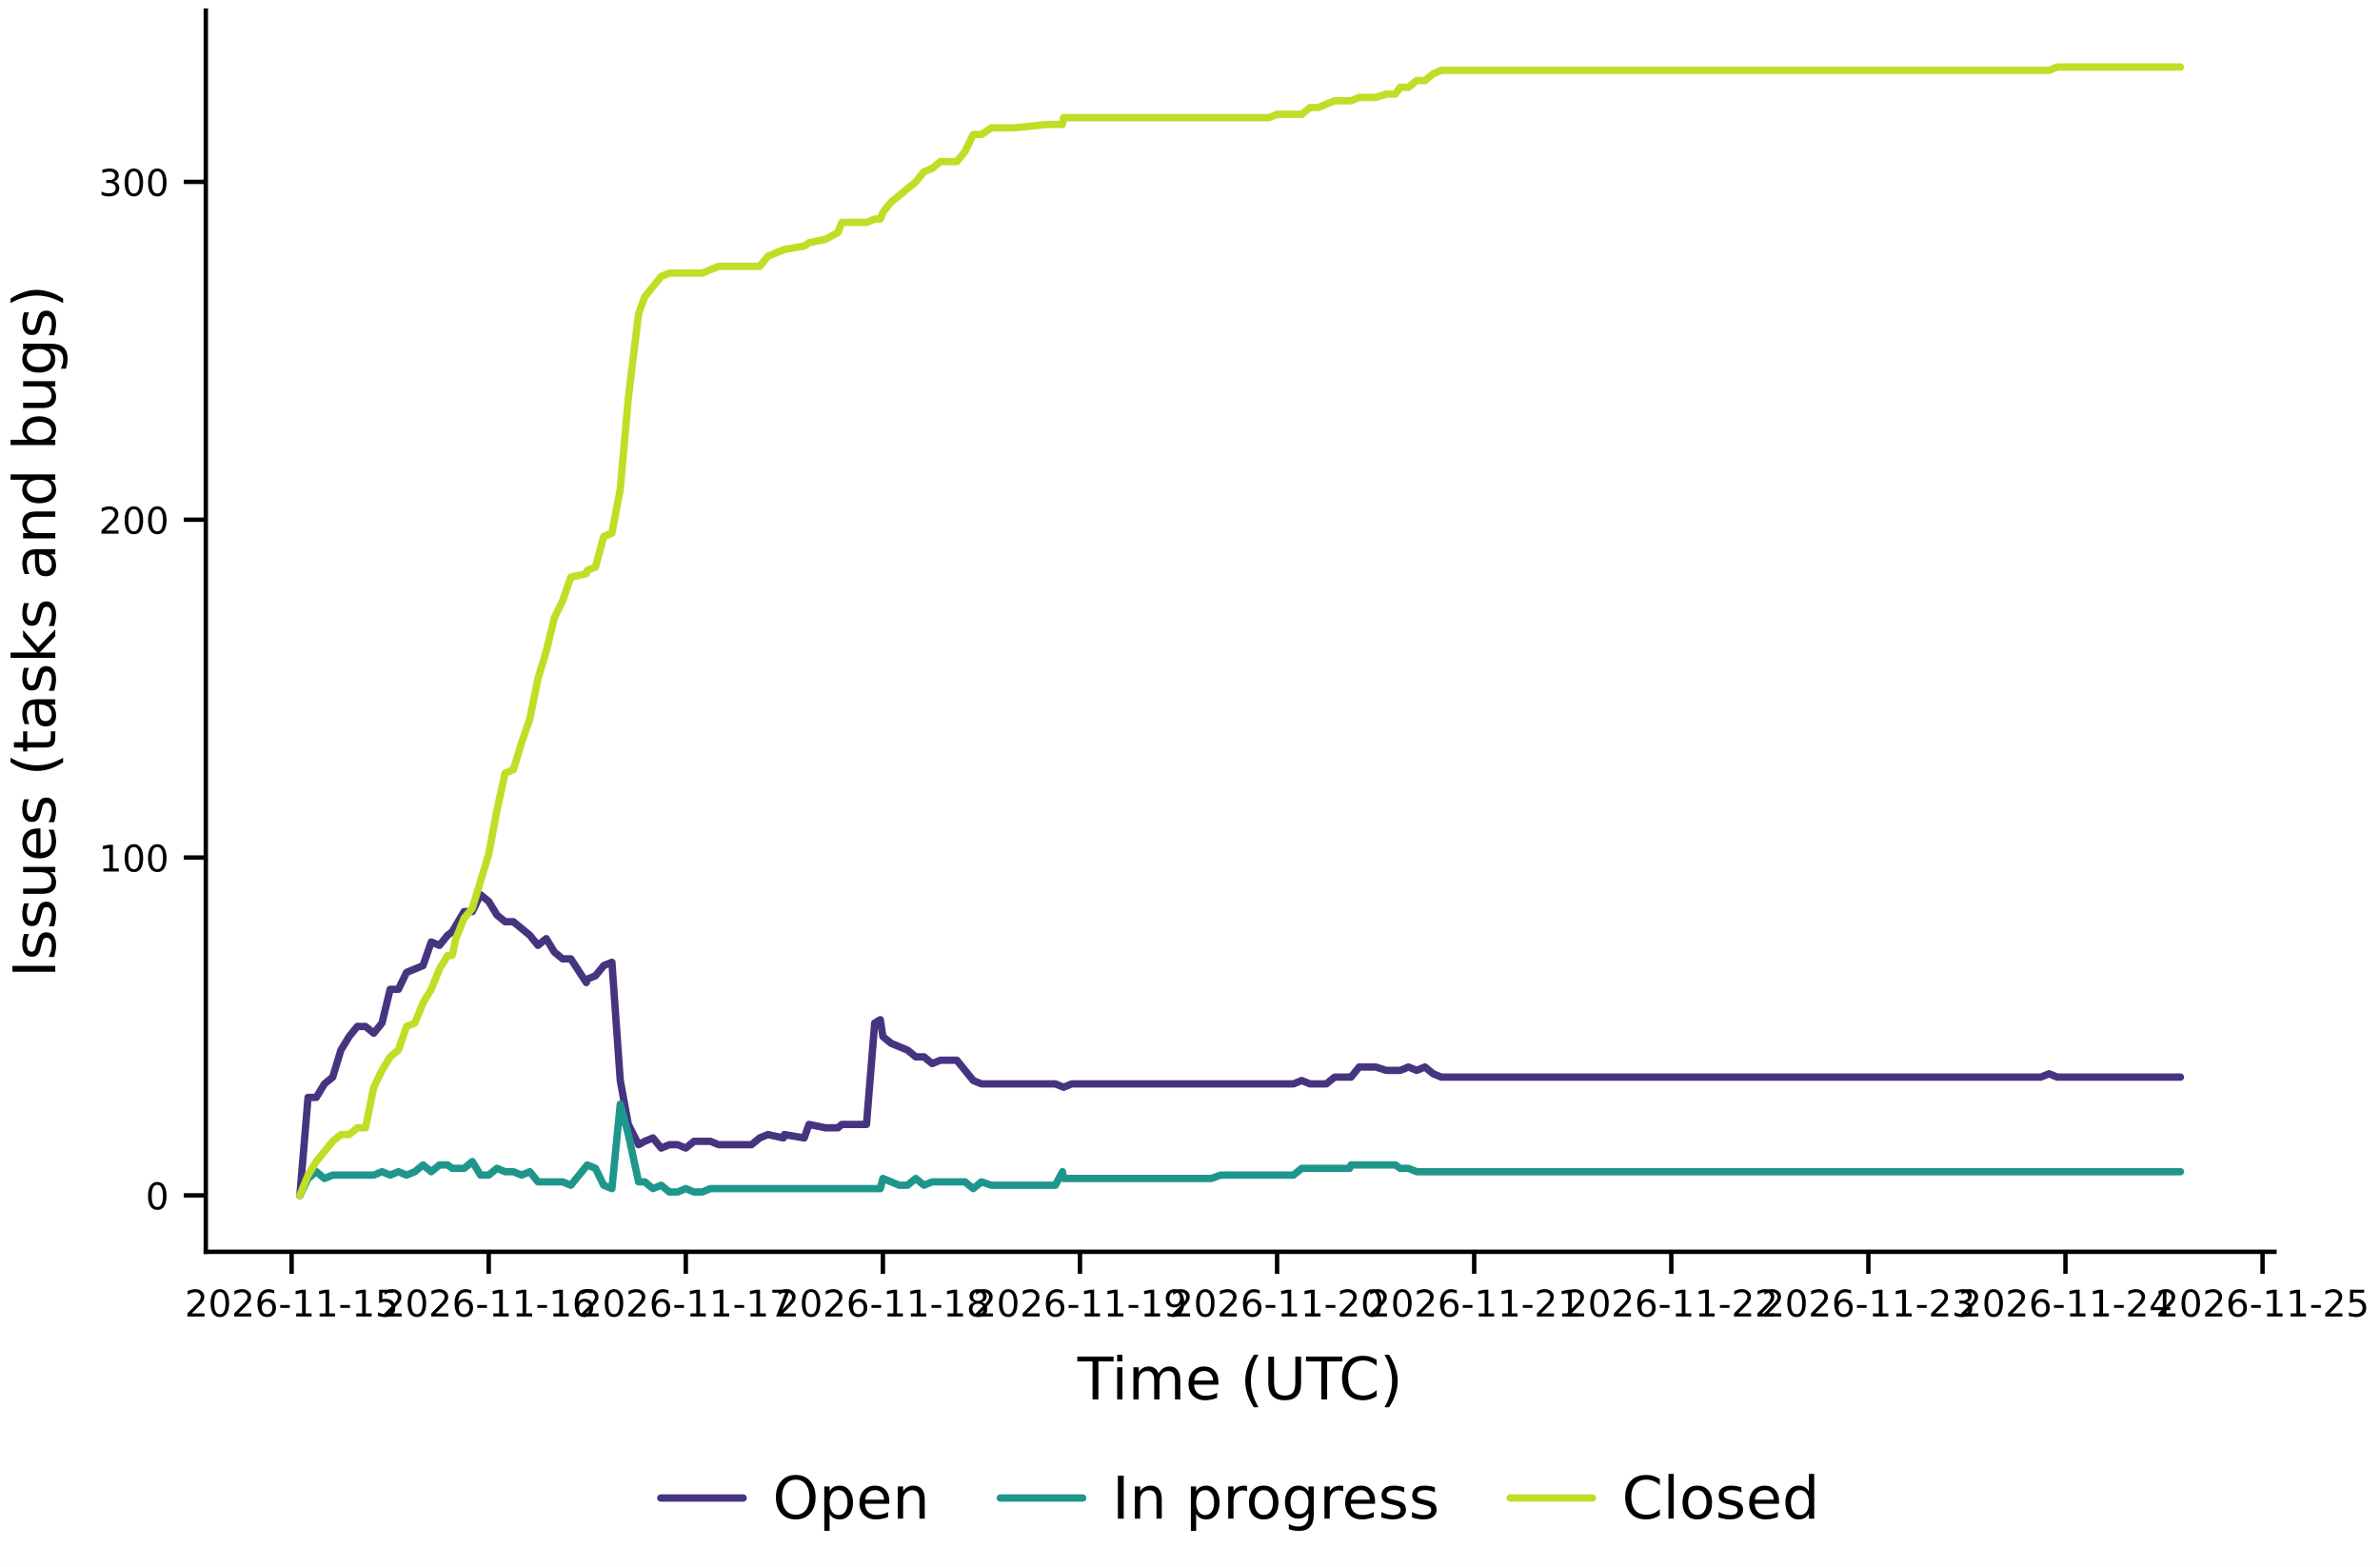
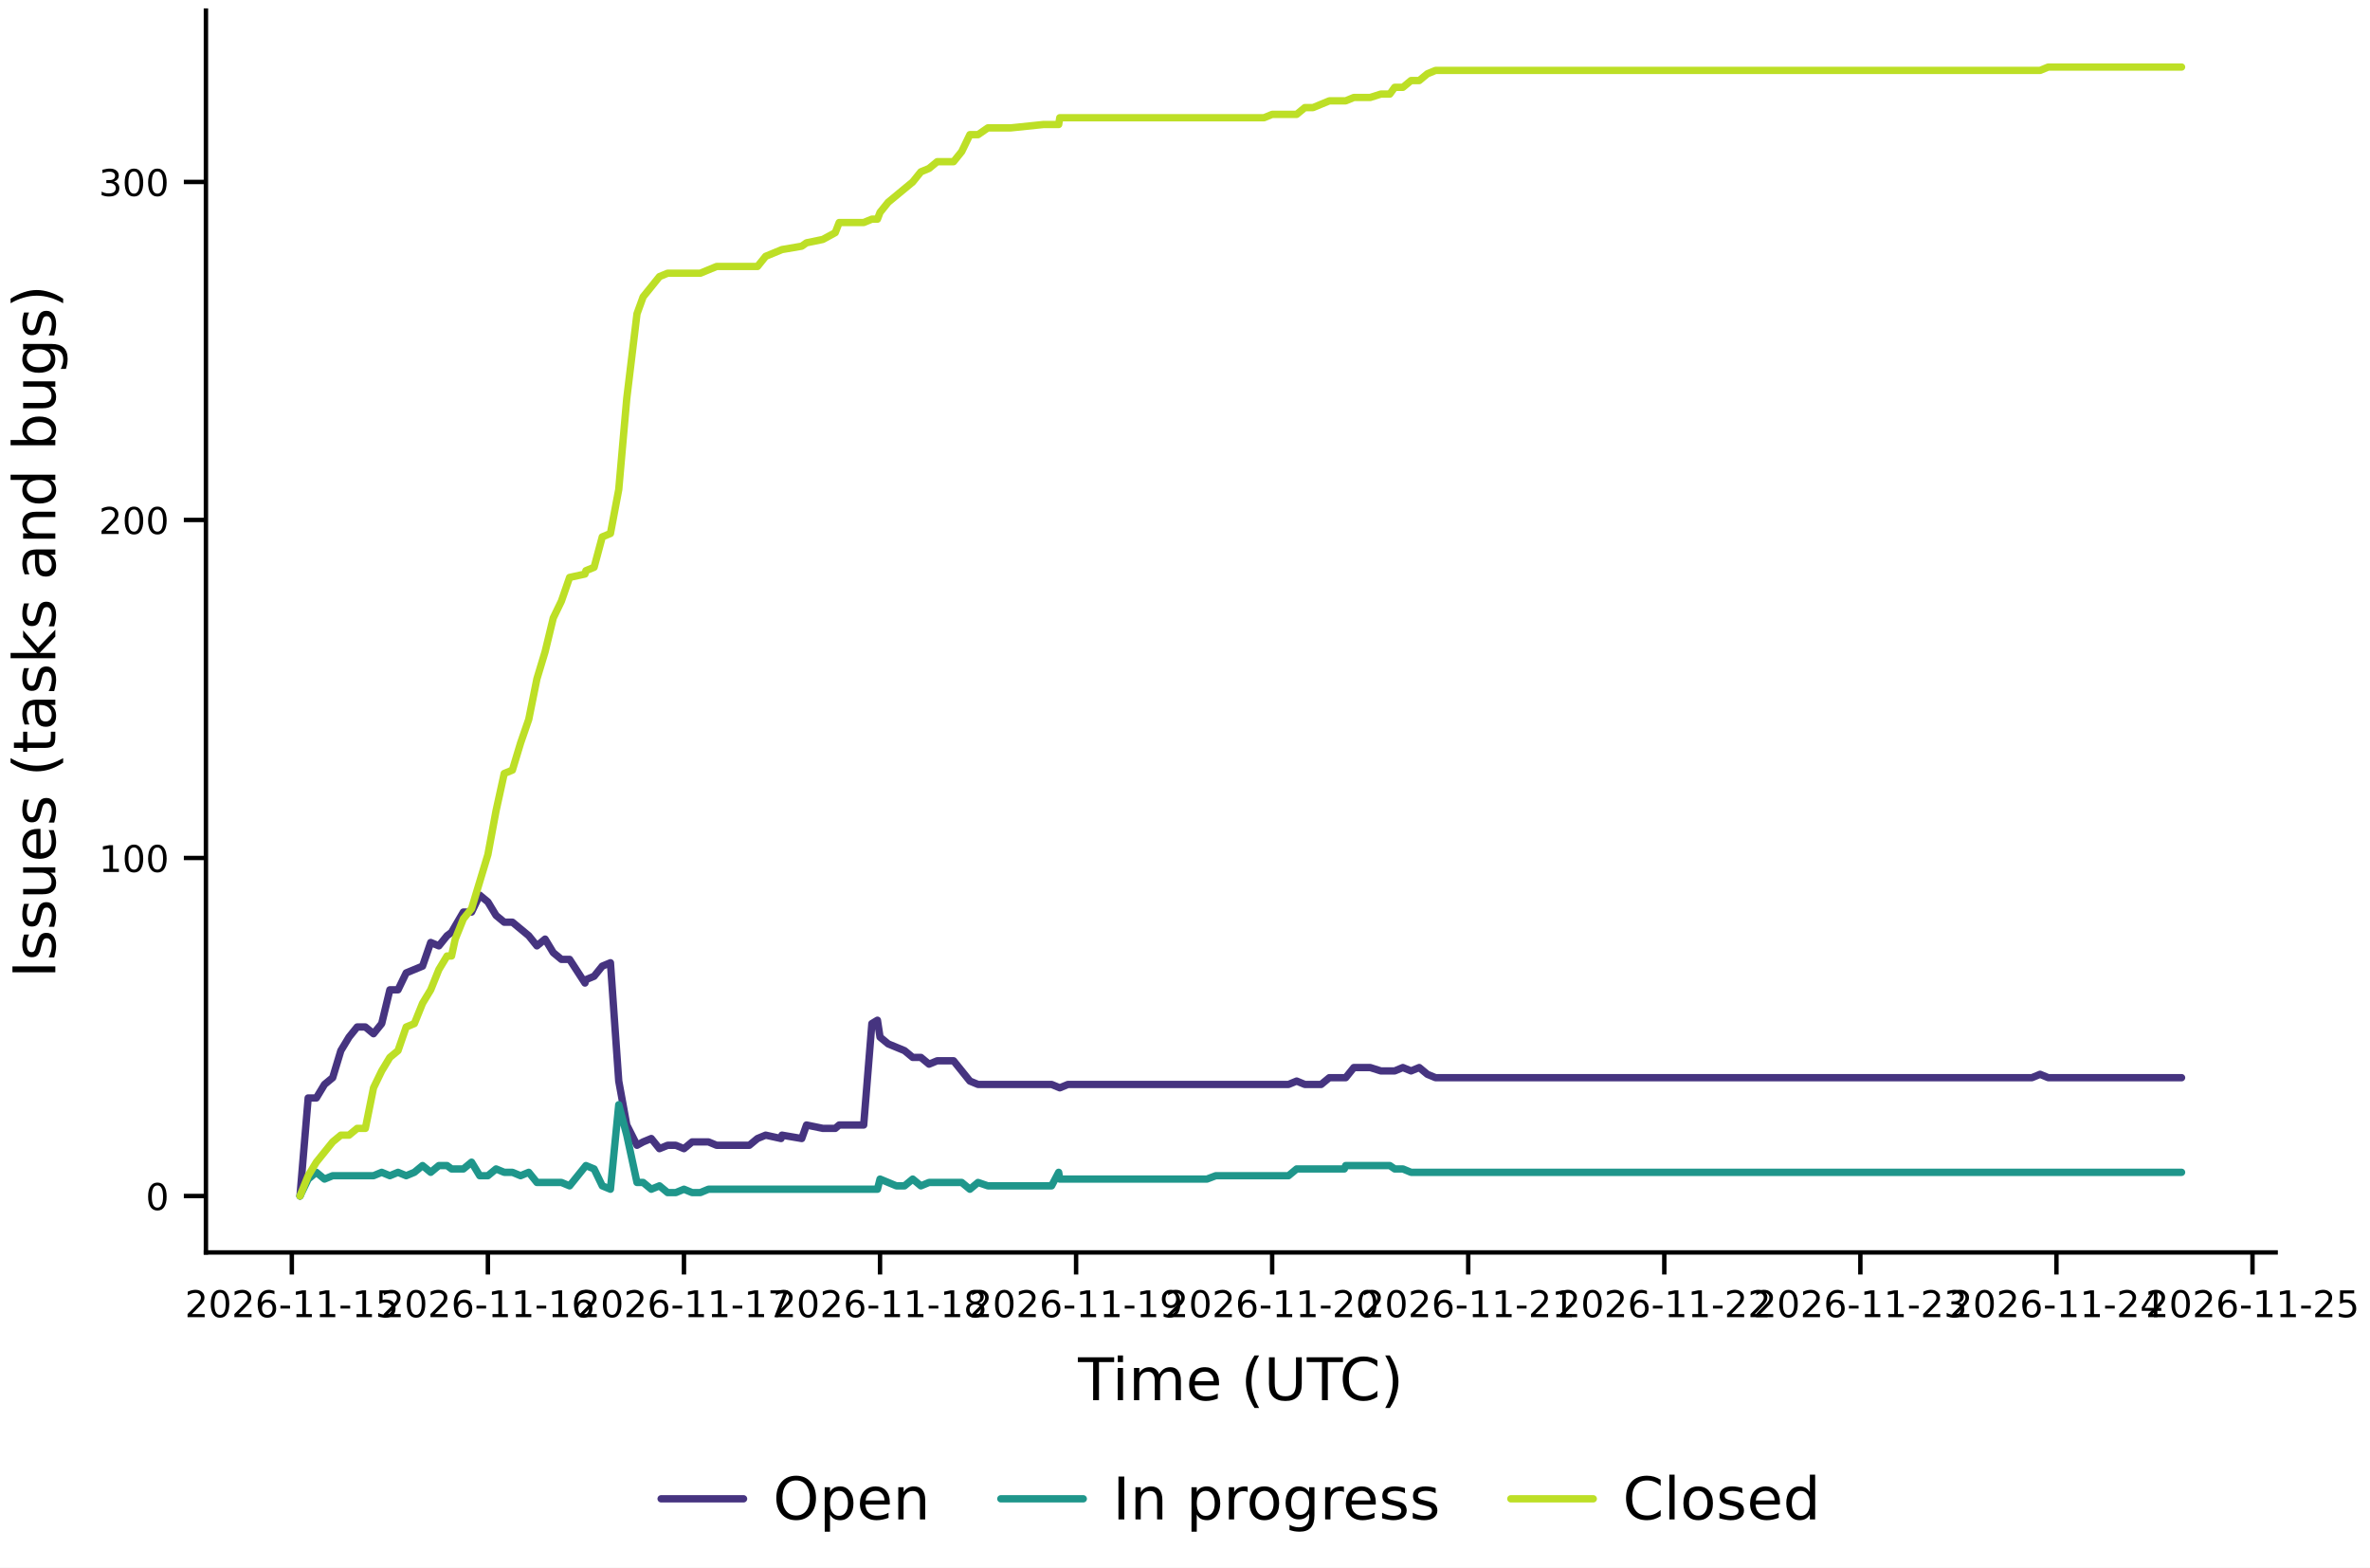
- <svg xmlns="http://www.w3.org/2000/svg" xmlns:xlink="http://www.w3.org/1999/xlink" width="323.606pt" height="213.046pt" viewBox="0 0 323.606 213.046" version="1.1">
+ <svg xmlns="http://www.w3.org/2000/svg" xmlns:xlink="http://www.w3.org/1999/xlink" width="322.08pt" height="213.046pt" viewBox="0 0 322.08 213.046" version="1.1">
  <defs>
    <style type="text/css">*{stroke-linejoin: round; stroke-linecap: butt}</style>
  </defs>
  <g id="figure_1">
    <g id="patch_1">
-       <path d="M 0 213.046  L 323.606 213.046  L 323.606 0  L 0 0  z " style="fill: #ffffff" />
+       <path d="M 0 213.046  L 322.08 213.046  L 322.08 0  L 0 0  z " style="fill: #ffffff" />
    </g>
    <g id="axes_1">
      <g id="patch_2">
        <path d="M 27.984 170.203  L 309.256 170.203  L 309.256 1.44  L 27.984 1.44  z " style="fill: #ffffff" />
      </g>
      <g id="matplotlib.axis_1">
        <g id="xtick_1">
          <g id="line2d_1">
            <defs>
-               <path id="m85c4b13b82" d="M 0 0  L 0 3  " style="stroke: #000000; stroke-width: 0.6" />
+               <path id="m1f4f3e8f96" d="M 0 0  L 0 3  " style="stroke: #000000; stroke-width: 0.6" />
            </defs>
            <g>
-               <use xlink:href="#m85c4b13b82" x="39.653" y="170.203" style="stroke: #000000; stroke-width: 0.6" />
+               <use xlink:href="#m1f4f3e8f96" x="39.659" y="170.203" style="stroke: #000000; stroke-width: 0.6" />
            </g>
          </g>
          <g id="text_1">
-             <text style="font-size: 5px; font-family: 'DejaVu Sans', sans-serif; text-anchor: middle" x="39.653" y="179.002" transform="rotate(-0 39.65284 179.0017)">2026-11-15</text>
+             <text style="font-size: 5px; font-family: 'DejaVu Sans', sans-serif; text-anchor: middle" x="39.659" y="179.002" transform="rotate(-0 39.65922 179.0017)">2026-11-15</text>
          </g>
        </g>
        <g id="xtick_2">
          <g id="line2d_2">
            <g>
-               <use xlink:href="#m85c4b13b82" x="66.451" y="170.203" style="stroke: #000000; stroke-width: 0.6" />
+               <use xlink:href="#m1f4f3e8f96" x="66.304" y="170.203" style="stroke: #000000; stroke-width: 0.6" />
            </g>
          </g>
          <g id="text_2">
-             <text style="font-size: 5px; font-family: 'DejaVu Sans', sans-serif; text-anchor: middle" x="66.451" y="179.002" transform="rotate(-0 66.45123 179.0017)">2026-11-16</text>
+             <text style="font-size: 5px; font-family: 'DejaVu Sans', sans-serif; text-anchor: middle" x="66.304" y="179.002" transform="rotate(-0 66.30442 179.0017)">2026-11-16</text>
          </g>
        </g>
        <g id="xtick_3">
          <g id="line2d_3">
            <g>
-               <use xlink:href="#m85c4b13b82" x="93.25" y="170.203" style="stroke: #000000; stroke-width: 0.6" />
+               <use xlink:href="#m1f4f3e8f96" x="92.95" y="170.203" style="stroke: #000000; stroke-width: 0.6" />
            </g>
          </g>
          <g id="text_3">
-             <text style="font-size: 5px; font-family: 'DejaVu Sans', sans-serif; text-anchor: middle" x="93.25" y="179.002" transform="rotate(-0 93.24962 179.0017)">2026-11-17</text>
+             <text style="font-size: 5px; font-family: 'DejaVu Sans', sans-serif; text-anchor: middle" x="92.95" y="179.002" transform="rotate(-0 92.94961 179.0017)">2026-11-17</text>
          </g>
        </g>
        <g id="xtick_4">
          <g id="line2d_4">
            <g>
-               <use xlink:href="#m85c4b13b82" x="120.048" y="170.203" style="stroke: #000000; stroke-width: 0.6" />
+               <use xlink:href="#m1f4f3e8f96" x="119.595" y="170.203" style="stroke: #000000; stroke-width: 0.6" />
            </g>
          </g>
          <g id="text_4">
-             <text style="font-size: 5px; font-family: 'DejaVu Sans', sans-serif; text-anchor: middle" x="120.048" y="179.002" transform="rotate(-0 120.048 179.0017)">2026-11-18</text>
+             <text style="font-size: 5px; font-family: 'DejaVu Sans', sans-serif; text-anchor: middle" x="119.595" y="179.002" transform="rotate(-0 119.5948 179.0017)">2026-11-18</text>
          </g>
        </g>
        <g id="xtick_5">
          <g id="line2d_5">
            <g>
-               <use xlink:href="#m85c4b13b82" x="146.846" y="170.203" style="stroke: #000000; stroke-width: 0.6" />
+               <use xlink:href="#m1f4f3e8f96" x="146.24" y="170.203" style="stroke: #000000; stroke-width: 0.6" />
            </g>
          </g>
          <g id="text_5">
-             <text style="font-size: 5px; font-family: 'DejaVu Sans', sans-serif; text-anchor: middle" x="146.846" y="179.002" transform="rotate(-0 146.8464 179.0017)">2026-11-19</text>
+             <text style="font-size: 5px; font-family: 'DejaVu Sans', sans-serif; text-anchor: middle" x="146.24" y="179.002" transform="rotate(-0 146.24 179.0017)">2026-11-19</text>
          </g>
        </g>
        <g id="xtick_6">
          <g id="line2d_6">
            <g>
-               <use xlink:href="#m85c4b13b82" x="173.645" y="170.203" style="stroke: #000000; stroke-width: 0.6" />
+               <use xlink:href="#m1f4f3e8f96" x="172.885" y="170.203" style="stroke: #000000; stroke-width: 0.6" />
            </g>
          </g>
          <g id="text_6">
-             <text style="font-size: 5px; font-family: 'DejaVu Sans', sans-serif; text-anchor: middle" x="173.645" y="179.002" transform="rotate(-0 173.6448 179.0017)">2026-11-20</text>
+             <text style="font-size: 5px; font-family: 'DejaVu Sans', sans-serif; text-anchor: middle" x="172.885" y="179.002" transform="rotate(-0 172.8852 179.0017)">2026-11-20</text>
          </g>
        </g>
        <g id="xtick_7">
          <g id="line2d_7">
            <g>
-               <use xlink:href="#m85c4b13b82" x="200.443" y="170.203" style="stroke: #000000; stroke-width: 0.6" />
+               <use xlink:href="#m1f4f3e8f96" x="199.53" y="170.203" style="stroke: #000000; stroke-width: 0.6" />
            </g>
          </g>
          <g id="text_7">
-             <text style="font-size: 5px; font-family: 'DejaVu Sans', sans-serif; text-anchor: middle" x="200.443" y="179.002" transform="rotate(-0 200.4432 179.0017)">2026-11-21</text>
+             <text style="font-size: 5px; font-family: 'DejaVu Sans', sans-serif; text-anchor: middle" x="199.53" y="179.002" transform="rotate(-0 199.5304 179.0017)">2026-11-21</text>
          </g>
        </g>
        <g id="xtick_8">
          <g id="line2d_8">
            <g>
-               <use xlink:href="#m85c4b13b82" x="227.242" y="170.203" style="stroke: #000000; stroke-width: 0.6" />
+               <use xlink:href="#m1f4f3e8f96" x="226.176" y="170.203" style="stroke: #000000; stroke-width: 0.6" />
            </g>
          </g>
          <g id="text_8">
-             <text style="font-size: 5px; font-family: 'DejaVu Sans', sans-serif; text-anchor: middle" x="227.242" y="179.002" transform="rotate(-0 227.2416 179.0017)">2026-11-22</text>
+             <text style="font-size: 5px; font-family: 'DejaVu Sans', sans-serif; text-anchor: middle" x="226.176" y="179.002" transform="rotate(-0 226.1756 179.0017)">2026-11-22</text>
          </g>
        </g>
        <g id="xtick_9">
          <g id="line2d_9">
            <g>
-               <use xlink:href="#m85c4b13b82" x="254.04" y="170.203" style="stroke: #000000; stroke-width: 0.6" />
+               <use xlink:href="#m1f4f3e8f96" x="252.821" y="170.203" style="stroke: #000000; stroke-width: 0.6" />
            </g>
          </g>
          <g id="text_9">
-             <text style="font-size: 5px; font-family: 'DejaVu Sans', sans-serif; text-anchor: middle" x="254.04" y="179.002" transform="rotate(-0 254.04 179.0017)">2026-11-23</text>
+             <text style="font-size: 5px; font-family: 'DejaVu Sans', sans-serif; text-anchor: middle" x="252.821" y="179.002" transform="rotate(-0 252.8208 179.0017)">2026-11-23</text>
          </g>
        </g>
        <g id="xtick_10">
          <g id="line2d_10">
            <g>
-               <use xlink:href="#m85c4b13b82" x="280.838" y="170.203" style="stroke: #000000; stroke-width: 0.6" />
+               <use xlink:href="#m1f4f3e8f96" x="279.466" y="170.203" style="stroke: #000000; stroke-width: 0.6" />
            </g>
          </g>
          <g id="text_10">
-             <text style="font-size: 5px; font-family: 'DejaVu Sans', sans-serif; text-anchor: middle" x="280.838" y="179.002" transform="rotate(-0 280.8384 179.0017)">2026-11-24</text>
+             <text style="font-size: 5px; font-family: 'DejaVu Sans', sans-serif; text-anchor: middle" x="279.466" y="179.002" transform="rotate(-0 279.4659 179.0017)">2026-11-24</text>
          </g>
        </g>
        <g id="xtick_11">
          <g id="line2d_11">
            <g>
-               <use xlink:href="#m85c4b13b82" x="307.637" y="170.203" style="stroke: #000000; stroke-width: 0.6" />
+               <use xlink:href="#m1f4f3e8f96" x="306.111" y="170.203" style="stroke: #000000; stroke-width: 0.6" />
            </g>
          </g>
          <g id="text_11">
-             <text style="font-size: 5px; font-family: 'DejaVu Sans', sans-serif; text-anchor: middle" x="307.637" y="179.002" transform="rotate(-0 307.6368 179.0017)">2026-11-25</text>
+             <text style="font-size: 5px; font-family: 'DejaVu Sans', sans-serif; text-anchor: middle" x="306.111" y="179.002" transform="rotate(-0 306.1111 179.0017)">2026-11-25</text>
          </g>
        </g>
        <g id="text_12">
          <text style="font-size: 8px; font-family: 'DejaVu Sans', sans-serif; text-anchor: middle" x="168.62" y="190.282" transform="rotate(-0 168.6201 190.2816)">Time (UTC)</text>
        </g>
      </g>
      <g id="matplotlib.axis_2">
        <g id="ytick_1">
          <g id="line2d_12">
            <defs>
-               <path id="mdf22449d69" d="M 0 0  L -3 0  " style="stroke: #000000; stroke-width: 0.6" />
+               <path id="ma0c384e94b" d="M 0 0  L -3 0  " style="stroke: #000000; stroke-width: 0.6" />
            </defs>
            <g>
-               <use xlink:href="#mdf22449d69" x="27.984" y="162.532" style="stroke: #000000; stroke-width: 0.6" />
+               <use xlink:href="#ma0c384e94b" x="27.984" y="162.532" style="stroke: #000000; stroke-width: 0.6" />
            </g>
          </g>
          <g id="text_13">
            <text style="font-size: 5px; font-family: 'DejaVu Sans', sans-serif; text-anchor: end" x="22.984" y="164.431" transform="rotate(-0 22.98438 164.4312)">0</text>
          </g>
        </g>
        <g id="ytick_2">
          <g id="line2d_13">
            <g>
-               <use xlink:href="#mdf22449d69" x="27.984" y="116.597" style="stroke: #000000; stroke-width: 0.6" />
+               <use xlink:href="#ma0c384e94b" x="27.984" y="116.597" style="stroke: #000000; stroke-width: 0.6" />
            </g>
          </g>
          <g id="text_14">
            <text style="font-size: 5px; font-family: 'DejaVu Sans', sans-serif; text-anchor: end" x="22.984" y="118.497" transform="rotate(-0 22.98438 118.4969)">100</text>
          </g>
        </g>
        <g id="ytick_3">
          <g id="line2d_14">
            <g>
-               <use xlink:href="#mdf22449d69" x="27.984" y="70.663" style="stroke: #000000; stroke-width: 0.6" />
+               <use xlink:href="#ma0c384e94b" x="27.984" y="70.663" style="stroke: #000000; stroke-width: 0.6" />
            </g>
          </g>
          <g id="text_15">
            <text style="font-size: 5px; font-family: 'DejaVu Sans', sans-serif; text-anchor: end" x="22.984" y="72.563" transform="rotate(-0 22.98438 72.56251)">200</text>
          </g>
        </g>
        <g id="ytick_4">
          <g id="line2d_15">
            <g>
-               <use xlink:href="#mdf22449d69" x="27.984" y="24.729" style="stroke: #000000; stroke-width: 0.6" />
+               <use xlink:href="#ma0c384e94b" x="27.984" y="24.729" style="stroke: #000000; stroke-width: 0.6" />
            </g>
          </g>
          <g id="text_16">
            <text style="font-size: 5px; font-family: 'DejaVu Sans', sans-serif; text-anchor: end" x="22.984" y="26.628" transform="rotate(-0 22.98438 26.62814)">300</text>
          </g>
        </g>
        <g id="text_17">
          <text style="font-size: 8px; font-family: 'DejaVu Sans', sans-serif; text-anchor: middle" x="7.519" y="85.821" transform="rotate(-90 7.51875 85.82143)">Issues (tasks and bugs)</text>
        </g>
      </g>
      <g id="line2d_16">
-         <path d="M 40.769 162.532  L 41.886 149.211  L 43.003 149.211  L 44.119 147.373  L 45.236 146.455  L 46.352 142.78  L 47.469 140.943  L 48.586 139.565  L 49.702 139.565  L 50.819 140.483  L 51.935 139.105  L 53.052 134.512  L 54.169 134.512  L 55.285 132.215  L 57.518 131.296  L 58.635 128.081  L 59.752 128.54  L 60.868 127.162  L 61.482 126.703  L 63.101 123.947  L 64.218 123.947  L 65.335 121.65  L 66.451 122.569  L 67.568 124.406  L 68.684 125.325  L 69.801 125.325  L 72.034 127.162  L 73.151 128.54  L 74.267 127.622  L 75.384 129.459  L 76.501 130.378  L 77.617 130.378  L 79.72 133.593  L 79.85 133.134  L 80.967 132.674  L 82.084 131.296  L 83.2 130.837  L 84.335 146.914  L 85.433 152.886  L 86.829 155.642  L 87.667 155.182  L 88.783 154.723  L 89.9 156.101  L 91.016 155.642  L 92.133 155.642  L 93.25 156.101  L 94.366 155.182  L 96.599 155.182  L 97.716 155.642  L 102.182 155.642  L 103.299 154.723  L 104.416 154.264  L 106.519 154.723  L 106.649 154.264  L 109.347 154.723  L 109.999 152.886  L 112.232 153.345  L 113.925 153.345  L 114.465 152.886  L 117.815 152.886  L 118.931 139.105  L 119.694 138.646  L 120.048 140.943  L 121.165 141.861  L 123.398 142.78  L 124.514 143.699  L 125.631 143.699  L 126.748 144.617  L 127.864 144.158  L 130.097 144.158  L 132.331 146.914  L 133.447 147.373  L 143.497 147.373  L 144.613 147.833  L 145.73 147.373  L 175.878 147.373  L 176.995 146.914  L 178.111 147.373  L 180.344 147.373  L 181.461 146.455  L 183.694 146.455  L 184.811 145.077  L 187.044 145.077  L 188.496 145.536  L 190.394 145.536  L 191.51 145.077  L 192.627 145.536  L 193.744 145.077  L 194.86 145.995  L 195.977 146.455  L 277.489 146.455  L 278.605 145.995  L 279.722 146.455  L 296.471 146.455  L 296.471 146.455  " clip-path="url(#pb17ef8487e)" style="fill: none; stroke: #463480; stroke-linecap: round" />
+         <path d="M 40.769 162.532  L 41.88 149.211  L 42.99 149.211  L 44.1 147.373  L 45.21 146.455  L 46.321 142.78  L 47.431 140.943  L 48.541 139.565  L 49.651 139.565  L 50.761 140.483  L 51.872 139.105  L 52.982 134.512  L 54.092 134.512  L 55.202 132.215  L 57.423 131.296  L 58.533 128.081  L 59.643 128.54  L 60.753 127.162  L 61.364 126.703  L 62.974 123.947  L 64.084 123.947  L 65.194 121.65  L 66.304 122.569  L 67.415 124.406  L 68.525 125.325  L 69.635 125.325  L 71.855 127.162  L 72.966 128.54  L 74.076 127.622  L 75.186 129.459  L 76.296 130.378  L 77.407 130.378  L 79.497 133.593  L 79.627 133.134  L 80.737 132.674  L 81.847 131.296  L 82.958 130.837  L 84.086 146.914  L 85.178 152.886  L 86.566 155.642  L 87.399 155.182  L 88.509 154.723  L 89.619 156.101  L 90.729 155.642  L 91.839 155.642  L 92.95 156.101  L 94.06 155.182  L 96.28 155.182  L 97.39 155.642  L 101.831 155.642  L 102.942 154.723  L 104.052 154.264  L 106.143 154.723  L 106.272 154.264  L 108.955 154.723  L 109.603 152.886  L 111.823 153.345  L 113.507 153.345  L 114.044 152.886  L 117.374 152.886  L 118.485 139.105  L 119.243 138.646  L 119.595 140.943  L 120.705 141.861  L 122.925 142.78  L 124.036 143.699  L 125.146 143.699  L 126.256 144.617  L 127.366 144.158  L 129.587 144.158  L 131.807 146.914  L 132.917 147.373  L 142.909 147.373  L 144.02 147.833  L 145.13 147.373  L 175.106 147.373  L 176.216 146.914  L 177.326 147.373  L 179.546 147.373  L 180.657 146.455  L 182.877 146.455  L 183.987 145.077  L 186.208 145.077  L 187.651 145.536  L 189.538 145.536  L 190.649 145.077  L 191.759 145.536  L 192.869 145.077  L 193.979 145.995  L 195.09 146.455  L 276.135 146.455  L 277.246 145.995  L 278.356 146.455  L 296.471 146.455  L 296.471 146.455  " clip-path="url(#pa8c1a30e82)" style="fill: none; stroke: #463480; stroke-linecap: round" />
      </g>
      <g id="line2d_17">
-         <path d="M 40.769 162.532  L 41.886 160.235  L 43.003 159.316  L 44.119 160.235  L 45.236 159.776  L 50.819 159.776  L 51.935 159.316  L 53.052 159.776  L 54.169 159.316  L 55.285 159.776  L 56.402 159.316  L 57.518 158.398  L 58.635 159.316  L 59.752 158.398  L 60.868 158.398  L 61.482 158.857  L 63.101 158.857  L 64.218 157.938  L 65.335 159.776  L 66.451 159.776  L 67.568 158.857  L 68.684 159.316  L 69.801 159.316  L 70.918 159.776  L 72.034 159.316  L 73.151 160.694  L 76.501 160.694  L 77.617 161.154  L 79.85 158.398  L 80.967 158.857  L 82.084 161.154  L 83.2 161.613  L 84.335 150.13  L 85.433 154.264  L 86.829 160.694  L 87.667 160.694  L 88.783 161.613  L 89.9 161.154  L 91.016 162.072  L 92.133 162.072  L 93.25 161.613  L 94.366 162.072  L 95.483 162.072  L 96.599 161.613  L 119.694 161.613  L 120.048 160.235  L 122.281 161.154  L 123.398 161.154  L 124.514 160.235  L 125.631 161.154  L 126.748 160.694  L 131.214 160.694  L 132.331 161.613  L 133.447 160.694  L 134.787 161.154  L 143.497 161.154  L 144.464 159.316  L 144.613 160.235  L 164.731 160.235  L 165.94 159.776  L 175.878 159.776  L 176.995 158.857  L 183.508 158.857  L 183.694 158.398  L 189.724 158.398  L 190.394 158.857  L 191.51 158.857  L 192.627 159.316  L 296.471 159.316  L 296.471 159.316  " clip-path="url(#pb17ef8487e)" style="fill: none; stroke: #1f968b; stroke-linecap: round" />
+         <path d="M 40.769 162.532  L 41.88 160.235  L 42.99 159.316  L 44.1 160.235  L 45.21 159.776  L 50.761 159.776  L 51.872 159.316  L 52.982 159.776  L 54.092 159.316  L 55.202 159.776  L 56.312 159.316  L 57.423 158.398  L 58.533 159.316  L 59.643 158.398  L 60.753 158.398  L 61.364 158.857  L 62.974 158.857  L 64.084 157.938  L 65.194 159.776  L 66.304 159.776  L 67.415 158.857  L 68.525 159.316  L 69.635 159.316  L 70.745 159.776  L 71.855 159.316  L 72.966 160.694  L 76.296 160.694  L 77.407 161.154  L 79.627 158.398  L 80.737 158.857  L 81.847 161.154  L 82.958 161.613  L 84.086 150.13  L 85.178 154.264  L 86.566 160.694  L 87.399 160.694  L 88.509 161.613  L 89.619 161.154  L 90.729 162.072  L 91.839 162.072  L 92.95 161.613  L 94.06 162.072  L 95.17 162.072  L 96.28 161.613  L 119.243 161.613  L 119.595 160.235  L 121.815 161.154  L 122.925 161.154  L 124.036 160.235  L 125.146 161.154  L 126.256 160.694  L 130.697 160.694  L 131.807 161.613  L 132.917 160.694  L 134.25 161.154  L 142.909 161.154  L 143.872 159.316  L 144.02 160.235  L 164.022 160.235  L 165.225 159.776  L 175.106 159.776  L 176.216 158.857  L 182.692 158.857  L 182.877 158.398  L 188.872 158.398  L 189.538 158.857  L 190.649 158.857  L 191.759 159.316  L 296.471 159.316  L 296.471 159.316  " clip-path="url(#pa8c1a30e82)" style="fill: none; stroke: #1f968b; stroke-linecap: round" />
      </g>
      <g id="line2d_18">
-         <path d="M 40.769 162.532  L 41.886 159.776  L 43.003 157.938  L 45.236 155.182  L 46.352 154.264  L 47.469 154.264  L 48.586 153.345  L 49.702 153.345  L 50.819 147.833  L 51.935 145.536  L 53.052 143.699  L 54.169 142.78  L 55.285 139.565  L 56.402 139.105  L 57.518 136.349  L 58.635 134.512  L 59.752 131.756  L 60.868 129.918  L 61.482 129.918  L 61.985 127.622  L 63.101 124.866  L 64.218 123.488  L 66.451 116.138  L 67.568 110.167  L 68.684 105.114  L 69.801 104.655  L 70.918 100.98  L 72.034 97.764  L 73.151 92.252  L 74.267 88.577  L 75.384 83.984  L 76.501 81.687  L 77.617 78.472  L 79.72 78.013  L 79.85 77.553  L 80.967 77.094  L 82.084 72.96  L 83.2 72.5  L 84.335 66.529  L 85.433 54.127  L 86.829 42.643  L 87.667 40.346  L 89.9 37.59  L 91.016 37.131  L 95.483 37.131  L 97.716 36.212  L 103.299 36.212  L 104.416 34.834  L 106.649 33.916  L 109.347 33.456  L 109.999 32.997  L 112.232 32.538  L 113.925 31.619  L 114.465 30.241  L 117.815 30.241  L 118.931 29.782  L 119.694 29.782  L 120.048 28.863  L 121.165 27.485  L 124.514 24.729  L 125.631 23.351  L 126.748 22.891  L 127.864 21.973  L 130.097 21.973  L 131.214 20.595  L 132.331 18.298  L 133.447 18.298  L 134.787 17.379  L 137.914 17.379  L 142.38 16.92  L 144.464 16.92  L 144.613 16.001  L 172.528 16.001  L 173.645 15.542  L 176.995 15.542  L 178.111 14.623  L 179.228 14.623  L 181.461 13.704  L 183.694 13.704  L 184.811 13.245  L 187.044 13.245  L 188.496 12.786  L 189.724 12.786  L 190.394 11.867  L 191.51 11.867  L 192.627 10.948  L 193.744 10.948  L 194.86 10.03  L 195.977 9.57  L 278.605 9.57  L 279.722 9.111  L 296.471 9.111  L 296.471 9.111  " clip-path="url(#pb17ef8487e)" style="fill: none; stroke: #bddf26; stroke-linecap: round" />
+         <path d="M 40.769 162.532  L 41.88 159.776  L 42.99 157.938  L 45.21 155.182  L 46.321 154.264  L 47.431 154.264  L 48.541 153.345  L 49.651 153.345  L 50.761 147.833  L 51.872 145.536  L 52.982 143.699  L 54.092 142.78  L 55.202 139.565  L 56.312 139.105  L 57.423 136.349  L 58.533 134.512  L 59.643 131.756  L 60.753 129.918  L 61.364 129.918  L 61.864 127.622  L 62.974 124.866  L 64.084 123.488  L 66.304 116.138  L 67.415 110.167  L 68.525 105.114  L 69.635 104.655  L 70.745 100.98  L 71.855 97.764  L 72.966 92.252  L 74.076 88.577  L 75.186 83.984  L 76.296 81.687  L 77.407 78.472  L 79.497 78.013  L 79.627 77.553  L 80.737 77.094  L 81.847 72.96  L 82.958 72.5  L 84.086 66.529  L 85.178 54.127  L 86.566 42.643  L 87.399 40.346  L 89.619 37.59  L 90.729 37.131  L 95.17 37.131  L 97.39 36.212  L 102.942 36.212  L 104.052 34.834  L 106.272 33.916  L 108.955 33.456  L 109.603 32.997  L 111.823 32.538  L 113.507 31.619  L 114.044 30.241  L 117.374 30.241  L 118.485 29.782  L 119.243 29.782  L 119.595 28.863  L 120.705 27.485  L 124.036 24.729  L 125.146 23.351  L 126.256 22.891  L 127.366 21.973  L 129.587 21.973  L 130.697 20.595  L 131.807 18.298  L 132.917 18.298  L 134.25 17.379  L 137.358 17.379  L 141.799 16.92  L 143.872 16.92  L 144.02 16.001  L 171.775 16.001  L 172.885 15.542  L 176.216 15.542  L 177.326 14.623  L 178.436 14.623  L 180.657 13.704  L 182.877 13.704  L 183.987 13.245  L 186.208 13.245  L 187.651 12.786  L 188.872 12.786  L 189.538 11.867  L 190.649 11.867  L 191.759 10.948  L 192.869 10.948  L 193.979 10.03  L 195.09 9.57  L 277.246 9.57  L 278.356 9.111  L 296.471 9.111  L 296.471 9.111  " clip-path="url(#pa8c1a30e82)" style="fill: none; stroke: #bddf26; stroke-linecap: round" />
      </g>
      <g id="patch_3">
        <path d="M 27.984 170.203  L 27.984 1.44  " style="fill: none; stroke: #000000; stroke-width: 0.6; stroke-linejoin: miter; stroke-linecap: square" />
      </g>
      <g id="patch_4">
        <path d="M 27.984 170.203  L 309.256 170.203  " style="fill: none; stroke: #000000; stroke-width: 0.6; stroke-linejoin: miter; stroke-linecap: square" />
      </g>
      <g id="legend_1">
        <g id="line2d_19">
          <path d="M 89.846 203.684  L 95.446 203.684  L 101.046 203.684  " style="fill: none; stroke: #463480; stroke-linecap: round" />
        </g>
        <g id="text_18">
          <text style="font-size: 8px; font-family: 'DejaVu Sans', sans-serif; text-anchor: start" x="105.046" y="206.484" transform="rotate(-0 105.0457 206.4837)">Open</text>
        </g>
        <g id="line2d_20">
          <path d="M 136.014 203.684  L 141.614 203.684  L 147.214 203.684  " style="fill: none; stroke: #1f968b; stroke-linecap: round" />
        </g>
        <g id="text_19">
          <text style="font-size: 8px; font-family: 'DejaVu Sans', sans-serif; text-anchor: start" x="151.214" y="206.484" transform="rotate(-0 151.2145 206.4837)">In progress</text>
        </g>
        <g id="line2d_21">
          <path d="M 205.322 203.684  L 210.922 203.684  L 216.522 203.684  " style="fill: none; stroke: #bddf26; stroke-linecap: round" />
        </g>
        <g id="text_20">
          <text style="font-size: 8px; font-family: 'DejaVu Sans', sans-serif; text-anchor: start" x="220.522" y="206.484" transform="rotate(-0 220.522 206.4837)">Closed</text>
        </g>
      </g>
    </g>
  </g>
  <defs>
-     <clipPath id="pb17ef8487e">
+     <clipPath id="pa8c1a30e82">
      <rect x="27.984" y="1.44" width="281.271" height="168.763" />
    </clipPath>
  </defs>
</svg>
